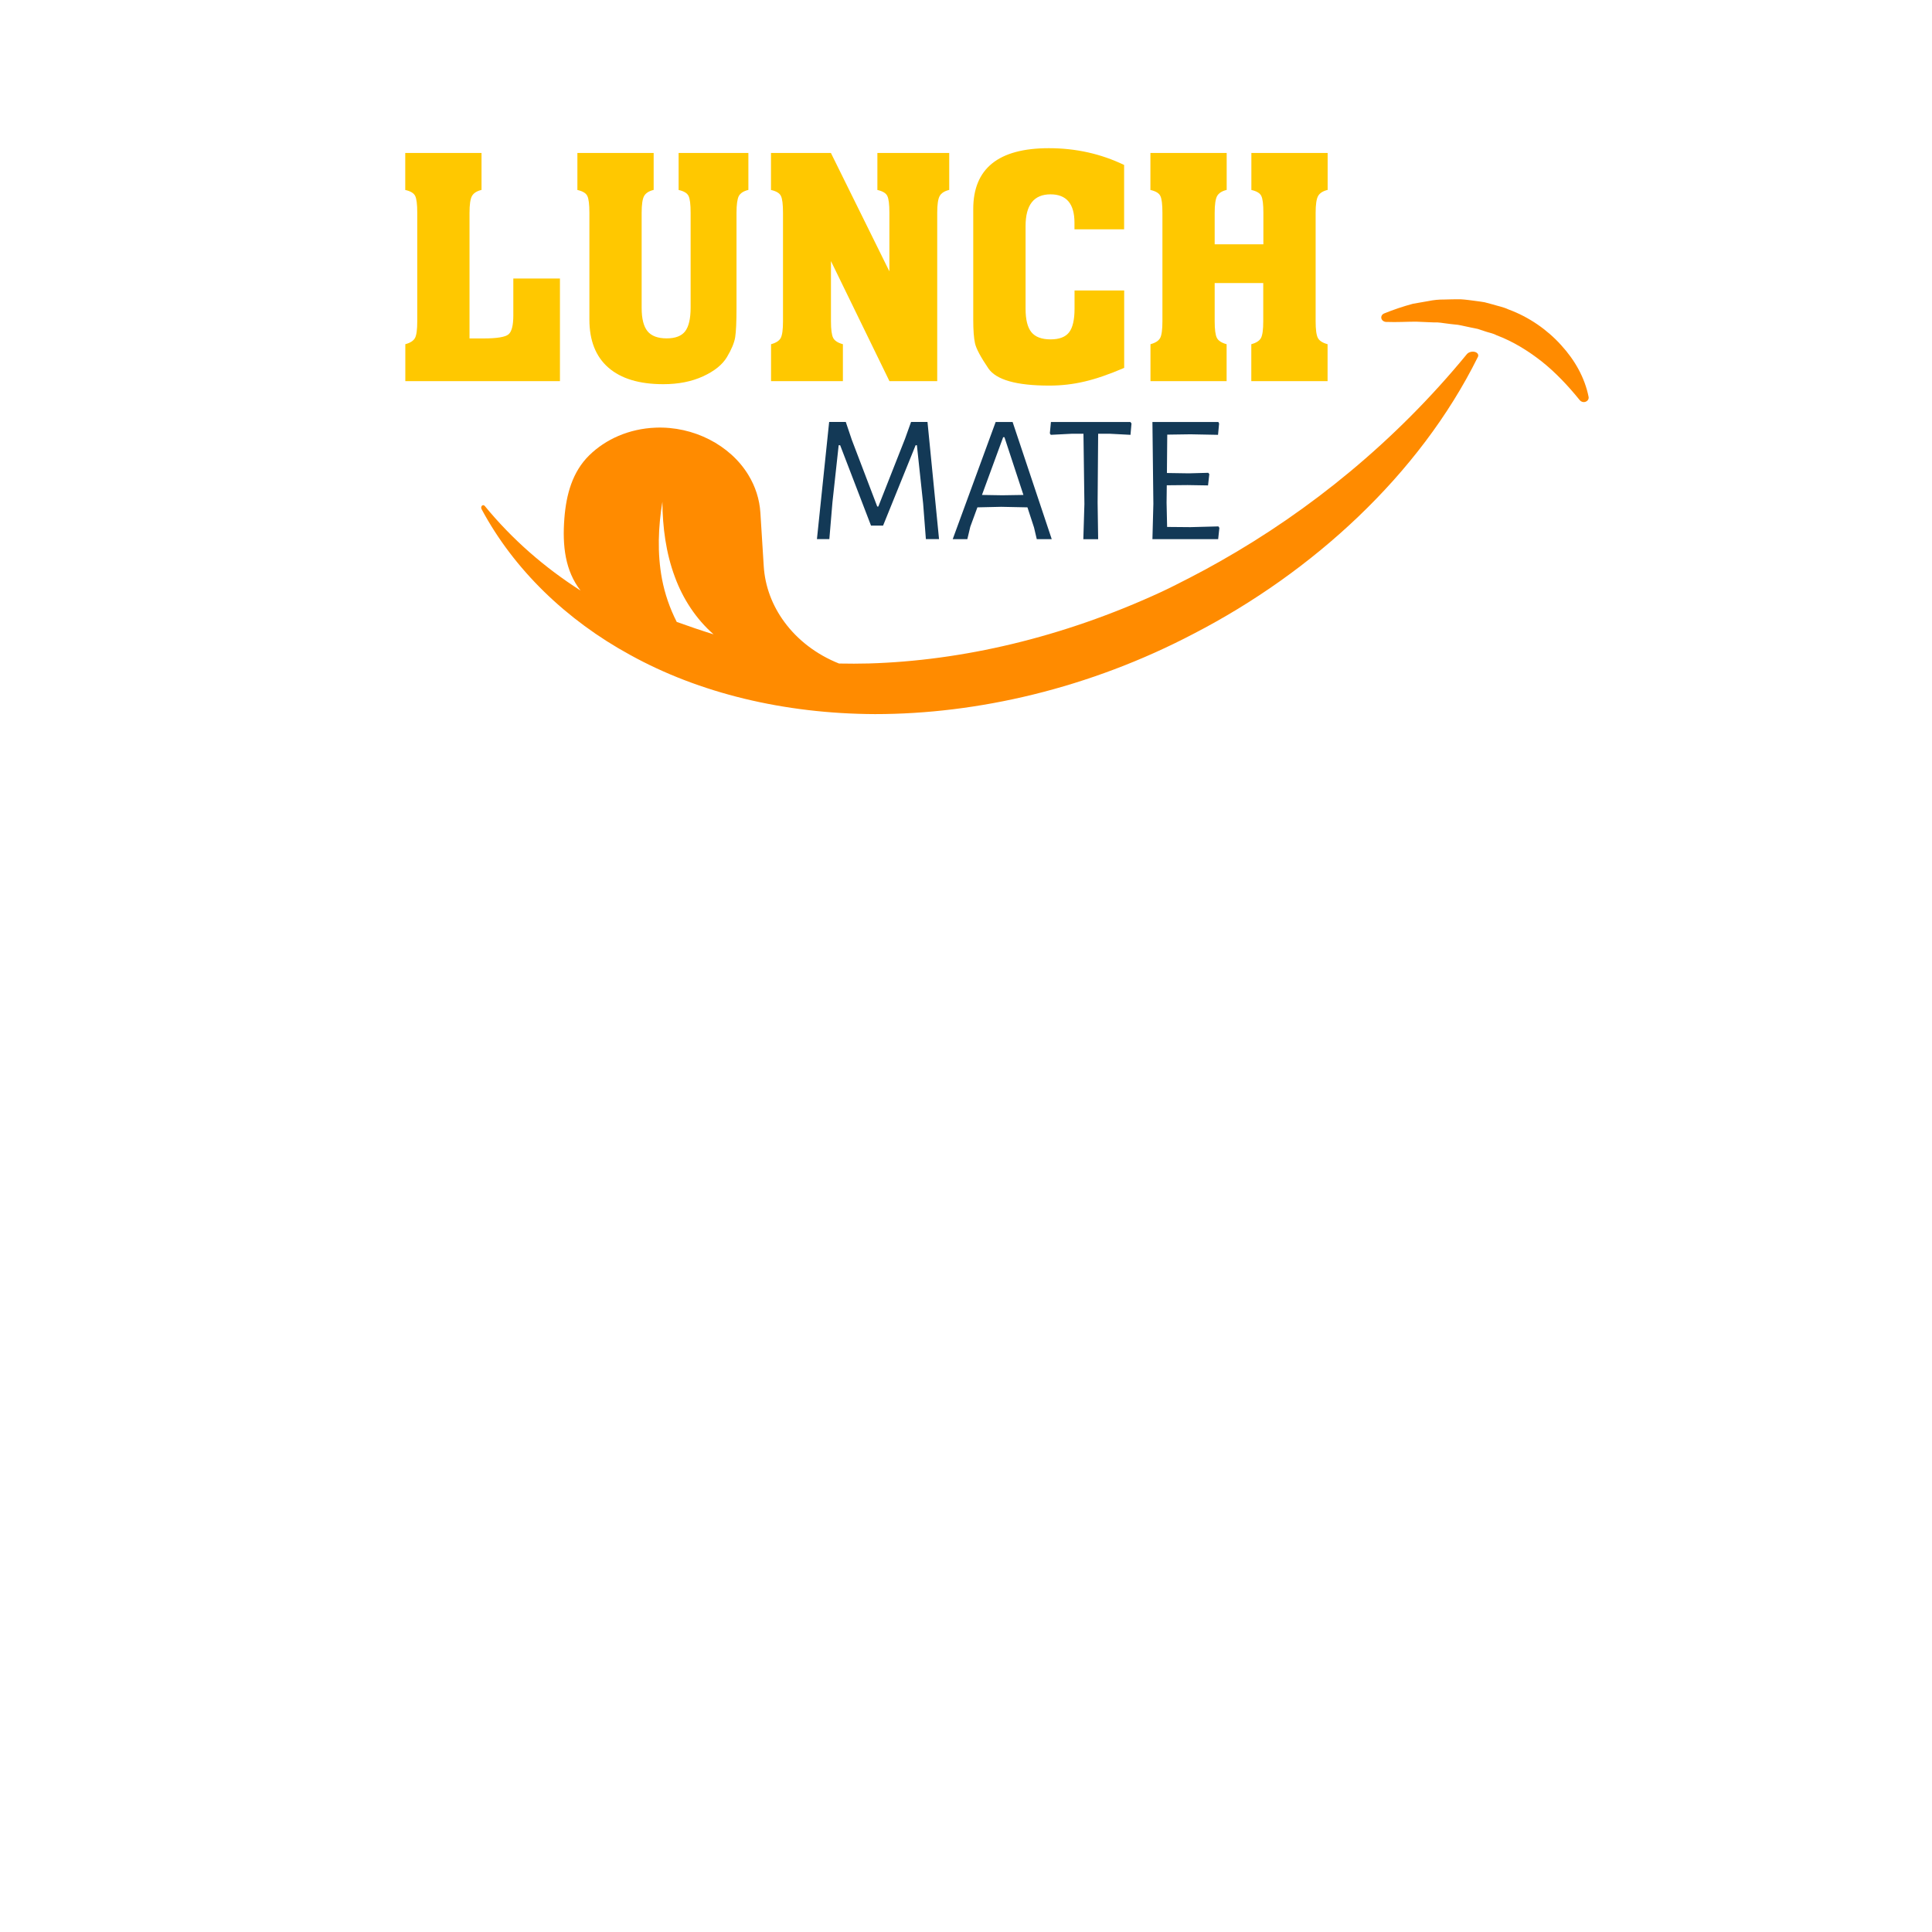
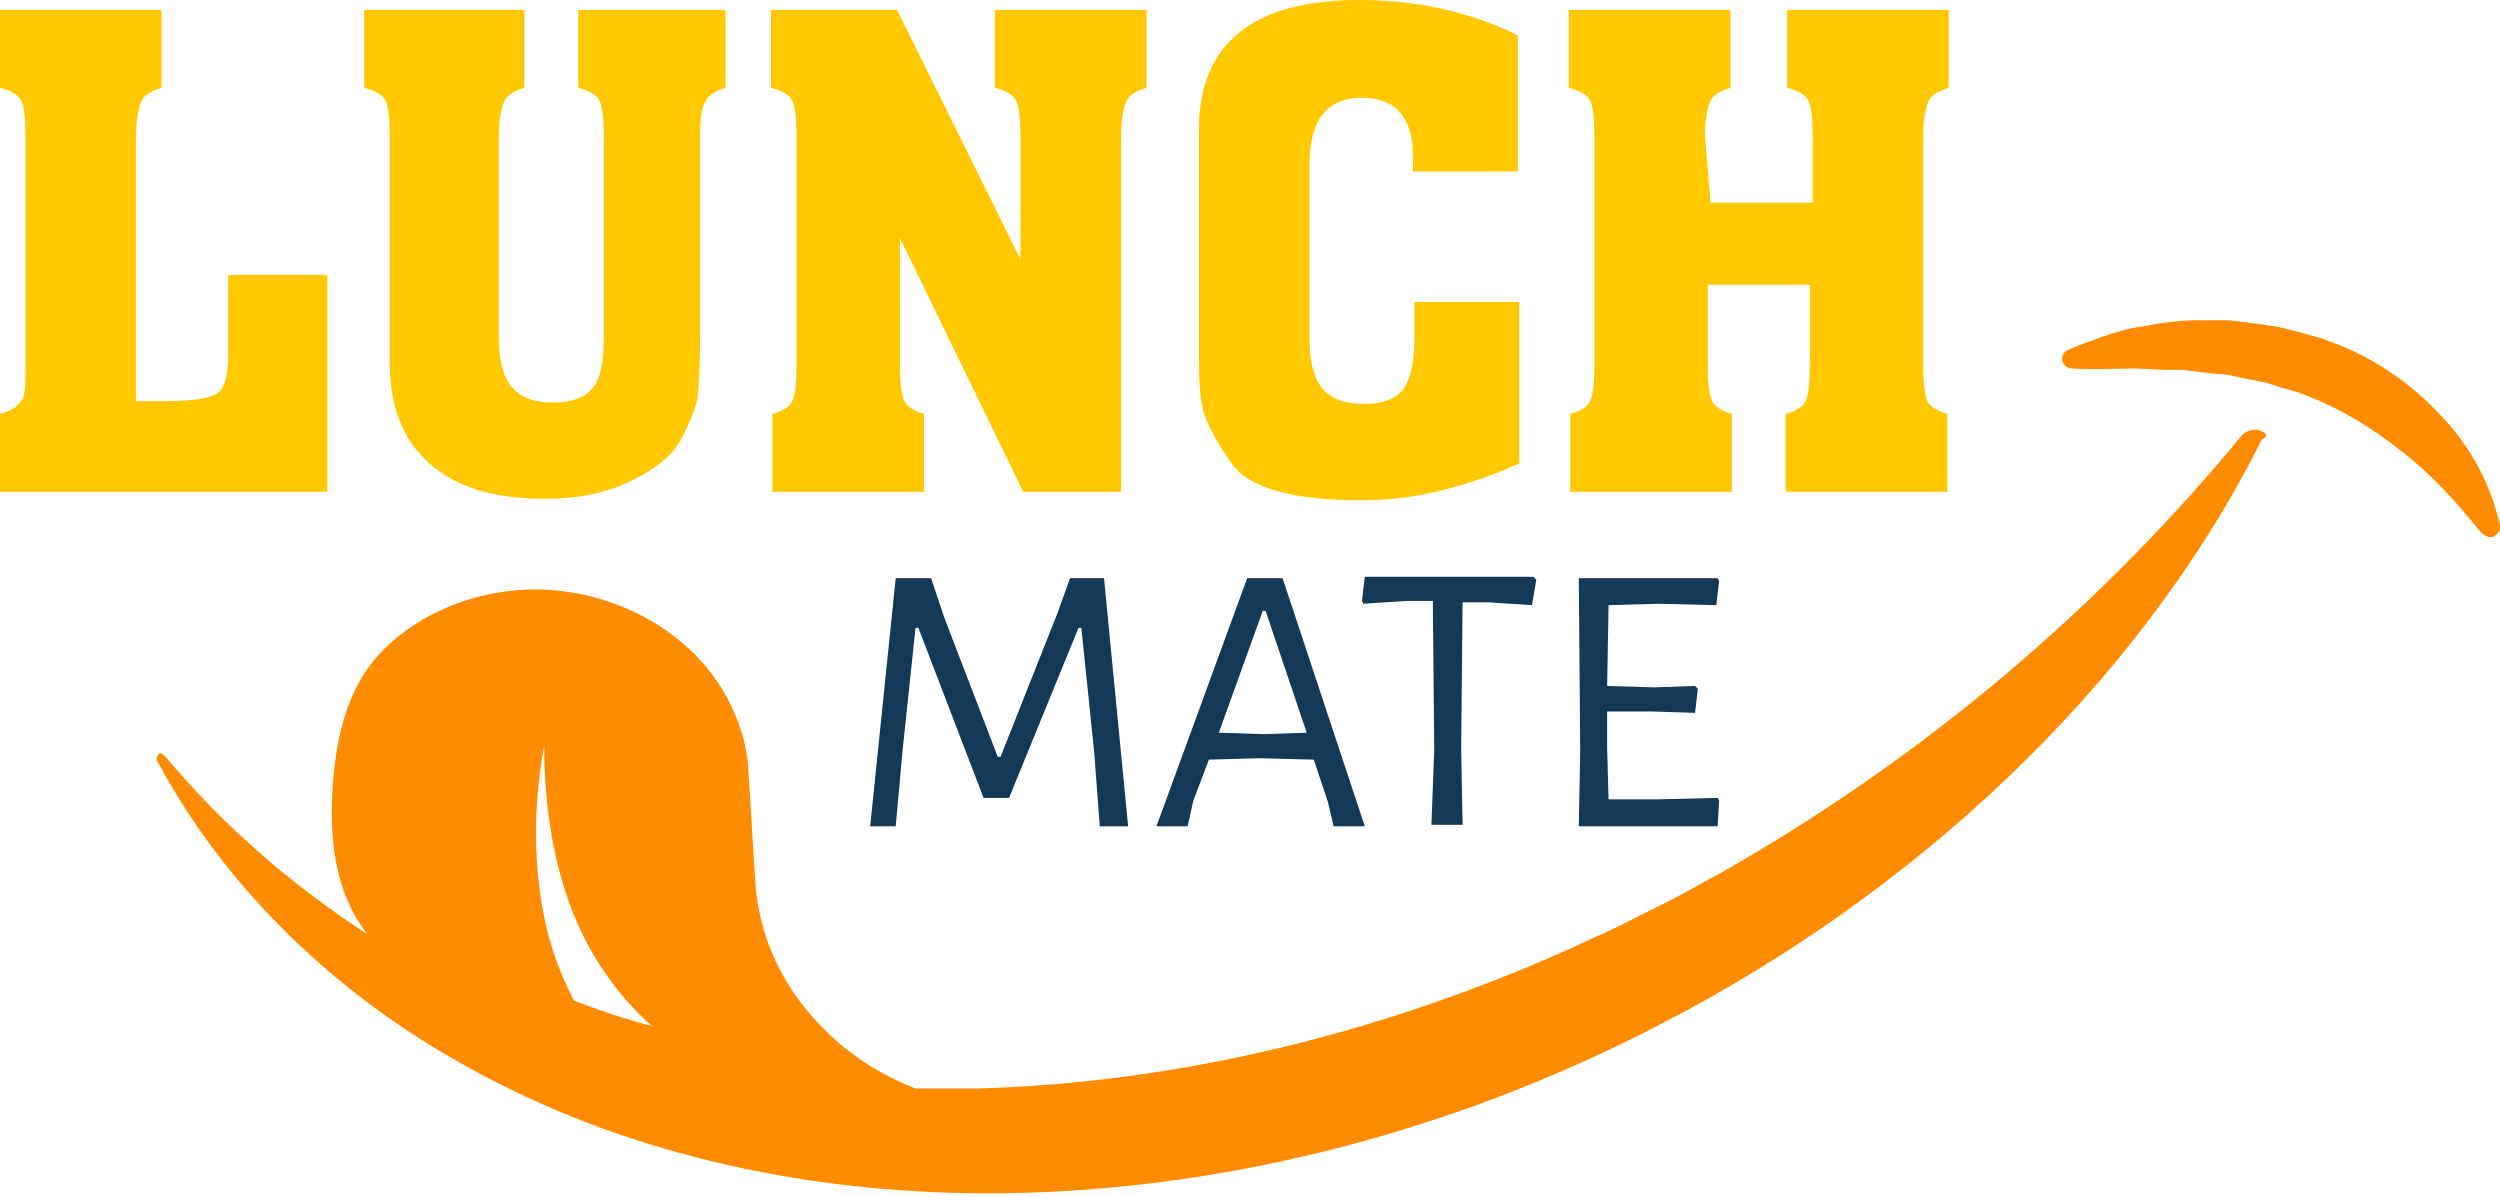
- <svg xmlns="http://www.w3.org/2000/svg" version="1.1" id="Layer_1" x="0px" y="0px" viewBox="0 0 288 288" style="enable-background:new 0 0 288 288;" xml:space="preserve">
+ <svg xmlns="http://www.w3.org/2000/svg" version="1.1" id="Layer_1" x="0px" y="0px" viewBox="0 0 176.4 84.4" style="enable-background:new 0 0 176.4 84.4;" xml:space="preserve">
  <style type="text/css">
	.st0{fill:#FF8B00;}
	.st1{fill:#FFC800;}
	.st2{fill:#133956;}
</style>
  <g>
-     <path class="st0" d="M236.81,59.16c-0.57-2.85-2.03-5.46-4.11-7.73c-2.05-2.27-4.77-4.18-7.85-5.31c-0.74-0.35-1.56-0.5-2.34-0.74   l-1.19-0.32c-0.4-0.08-0.81-0.12-1.21-0.18c-0.81-0.1-1.61-0.23-2.42-0.27c-0.8-0.01-1.61,0.02-2.41,0.04   c-0.8-0.01-1.58,0.07-2.35,0.23l-2.3,0.4c-1.49,0.4-2.93,0.89-4.31,1.45c-0.24,0.1-0.41,0.31-0.42,0.57   c-0.01,0.36,0.31,0.67,0.72,0.69l0.1,0c1.51,0.06,2.95-0.04,4.37-0.04l2.12,0.09c0.35,0.02,0.7,0.03,1.05,0.02   c0.35,0.01,0.69,0.08,1.03,0.12c0.68,0.09,1.36,0.18,2.04,0.24c0.67,0.11,1.32,0.29,1.97,0.41l0.98,0.2l0.94,0.31   c0.61,0.23,1.29,0.32,1.86,0.63c2.45,0.92,4.67,2.29,6.74,3.91c2.05,1.63,3.92,3.61,5.62,5.71l0.06,0.07   c0.16,0.2,0.44,0.31,0.72,0.27C236.62,59.85,236.88,59.52,236.81,59.16z" />
-     <path class="st0" d="M219.93,52.48c-0.44-0.15-1.01-0.01-1.28,0.33c-10.68,13.01-23.41,23.31-36.76,30.86   c-1.48,0.84-2.97,1.65-4.47,2.42c-1.43,0.73-2.85,1.47-4.29,2.14c-14.82,6.85-29.79,10.26-43.58,10.67c-1.51,0.04-3,0.04-4.48,0.01   c-3.36-1.34-6.18-3.51-8.15-6.2c-1.79-2.43-2.88-5.28-3.07-8.3c-0.17-2.66-0.33-5.32-0.5-7.98c-0.13-2.02-0.75-3.91-1.77-5.59   c-2.72-4.51-8.21-7.32-13.86-7.09c-3.95,0.16-7.44,1.72-9.89,4.13c-2.49,2.45-3.42,5.79-3.7,9.39c-0.32,4.13,0.13,7.82,2.41,10.76   c-5.4-3.45-10.22-7.66-14.28-12.61c-0.1-0.12-0.26-0.15-0.39-0.06c-0.14,0.11-0.18,0.34-0.09,0.52   c4.82,9.02,12.68,16.58,22.14,21.74c10.3,5.7,22.95,8.78,36.53,8.83c15.19,0,31.92-3.8,47.58-12.03   c17.59-9.11,33.53-23.58,42.26-41.18C220.46,52.94,220.31,52.62,219.93,52.48z M100.88,92.71c-1.05-2.06-1.78-4.22-2.19-6.36   c-0.74-3.91-0.56-7.8,0.05-11.56c0.03,3.82,0.53,7.63,1.85,11.18c1.2,3.29,3.17,6.3,5.78,8.59   C104.54,93.99,102.71,93.37,100.88,92.71z" />
-   </g>
-   <g>
-     <path class="st1" d="M83.47,41.52v15.3H60.42v-5.51c0.75-0.2,1.23-0.52,1.45-0.94c0.22-0.42,0.33-1.25,0.33-2.47V31.73   c0-1.26-0.1-2.1-0.31-2.52c-0.2-0.42-0.7-0.72-1.48-0.89V22.8h11.37v5.51c-0.71,0.17-1.19,0.48-1.43,0.92   c-0.24,0.44-0.36,1.27-0.36,2.5v18.72h2.09c1.97,0,3.2-0.2,3.7-0.59c0.49-0.39,0.74-1.33,0.74-2.83v-5.51H83.47z" />
-     <path class="st1" d="M109.79,31.73V45.9c0,2.11-0.07,3.57-0.2,4.39c-0.14,0.82-0.54,1.79-1.22,2.93c-0.68,1.14-1.87,2.1-3.57,2.88   c-1.7,0.78-3.67,1.17-5.92,1.17c-3.57,0-6.3-0.82-8.19-2.47c-1.89-1.65-2.83-4.04-2.83-7.17V45.7V31.73c0-1.26-0.1-2.1-0.31-2.52   c-0.2-0.42-0.7-0.72-1.48-0.89V22.8h11.37v5.51c-0.71,0.17-1.19,0.48-1.43,0.92c-0.24,0.44-0.36,1.27-0.36,2.5V45.9   c0,1.6,0.29,2.75,0.87,3.47c0.58,0.71,1.53,1.07,2.86,1.07c1.29,0,2.21-0.35,2.75-1.05c0.54-0.7,0.82-1.88,0.82-3.54V31.73   c0-1.26-0.1-2.1-0.31-2.52c-0.2-0.42-0.7-0.72-1.48-0.89V22.8h10.4v5.51c-0.71,0.17-1.19,0.48-1.43,0.92   C109.91,29.67,109.79,30.5,109.79,31.73z" />
-     <path class="st1" d="M132.59,56.82l-8.72-17.9v8.98c0,1.22,0.11,2.05,0.33,2.47c0.22,0.43,0.71,0.74,1.45,0.94v5.51h-10.71v-5.51   c0.75-0.2,1.23-0.52,1.45-0.94c0.22-0.42,0.33-1.25,0.33-2.47V31.73c0-1.26-0.1-2.1-0.31-2.52c-0.2-0.42-0.7-0.72-1.48-0.89V22.8   h8.93l8.72,17.65v-8.72c0-1.26-0.1-2.1-0.31-2.52c-0.2-0.42-0.7-0.72-1.48-0.89V22.8h10.71v5.51c-0.71,0.17-1.19,0.48-1.43,0.92   c-0.24,0.44-0.36,1.27-0.36,2.5v25.09H132.59z" />
-     <path class="st1" d="M167.58,43.3v11.54c-2.21,0.95-4.17,1.63-5.89,2.03c-1.72,0.41-3.48,0.61-5.28,0.61   c-4.9,0-7.92-0.86-9.08-2.57c-1.16-1.71-1.82-2.96-1.99-3.74c-0.17-0.78-0.26-1.95-0.26-3.51v-16.5c0-6.04,3.76-9.07,11.27-9.07   c4.01,0,7.75,0.83,11.22,2.5v9.59h-7.4V33.2c0-2.82-1.19-4.23-3.57-4.23c-2.48,0-3.72,1.58-3.72,4.73v12.31   c0,1.63,0.29,2.8,0.87,3.51c0.58,0.71,1.53,1.07,2.86,1.07c1.29,0,2.21-0.35,2.75-1.04c0.54-0.69,0.82-1.87,0.82-3.52V43.3H167.58z   " />
-     <path class="st1" d="M181.09,36.42h7.24v-4.69c0-1.26-0.1-2.1-0.31-2.52c-0.2-0.42-0.7-0.72-1.48-0.89V22.8h11.37v5.51   c-0.71,0.17-1.19,0.48-1.43,0.92c-0.24,0.44-0.36,1.27-0.36,2.5v16.17c0,1.22,0.11,2.05,0.33,2.47c0.22,0.43,0.71,0.74,1.45,0.94   v5.51h-11.37v-5.51c0.75-0.2,1.23-0.52,1.45-0.94c0.22-0.42,0.33-1.25,0.33-2.47v-5.71h-7.24v5.71c0,1.22,0.11,2.05,0.33,2.47   c0.22,0.43,0.71,0.74,1.45,0.94v5.51H171.5v-5.51c0.75-0.2,1.23-0.52,1.45-0.94c0.22-0.42,0.33-1.25,0.33-2.47V31.73   c0-1.26-0.1-2.1-0.31-2.52c-0.2-0.42-0.7-0.72-1.48-0.89V22.8h11.37v5.51c-0.71,0.17-1.19,0.48-1.43,0.92   c-0.24,0.44-0.36,1.27-0.36,2.5V36.42z" />
-   </g>
-   <g>
-     <path class="st2" d="M138.02,80.37l-0.41-5.31l-0.93-8.69h-0.19l-4.85,11.98h-1.8l-4.6-11.98h-0.22l-0.93,8.52l-0.46,5.47h-1.85   l1.82-17.46h2.48l0.9,2.67l3.79,9.94h0.16l3.98-10.1l0.9-2.51h2.45l1.72,17.46H138.02z" />
-     <path class="st2" d="M154.55,80.37l-0.41-1.74l-0.98-3l-3.92-0.08l-3.54,0.08l-1.06,2.89l-0.44,1.85h-2.18l6.4-17.46h2.53   l5.83,17.46H154.55z M149.73,65.17h-0.19l-3.16,8.61l3.05,0.05l3.13-0.05L149.73,65.17z" />
-     <path class="st2" d="M168.52,64.82l-3.05-0.16h-1.77l-0.08,10.27l0.08,5.45h-2.21l0.16-5.26l-0.14-10.46h-1.77l-3.1,0.16   l-0.14-0.22l0.16-1.69h11.85l0.16,0.22L168.52,64.82z" />
-     <path class="st2" d="M181.59,80.37h-9.8l0.14-5.26l-0.14-12.2h9.83l0.11,0.22l-0.16,1.69l-4.11-0.08l-3.46,0.05l-0.05,5.72   l3.27,0.05l2.89-0.08l0.16,0.19l-0.19,1.69l-3.05-0.05l-3.1,0.03l-0.03,2.59l0.08,3.62l3.46,0.03l4.19-0.11l0.14,0.22L181.59,80.37   z" />
+     <g>
+       <path class="st0" d="M176.4,37.1c-0.6-2.8-2-5.5-4.1-7.7c-2.1-2.3-4.8-4.2-7.9-5.3c-0.7-0.3-1.6-0.5-2.3-0.7l-1.2-0.3    c-0.4-0.1-0.8-0.1-1.2-0.2c-0.8-0.1-1.6-0.2-2.4-0.3c-0.8,0-1.6,0-2.4,0c-0.8,0-1.6,0.1-2.4,0.2l-2.3,0.4    c-1.5,0.4-2.9,0.9-4.3,1.5c-0.2,0.1-0.4,0.3-0.4,0.6c0,0.4,0.3,0.7,0.7,0.7h0.1c1.5,0.1,2.9,0,4.4,0l2.1,0.1c0.4,0,0.7,0,1.1,0    c0.4,0,0.7,0.1,1,0.1c0.7,0.1,1.4,0.2,2,0.2c0.7,0.1,1.3,0.3,2,0.4l1,0.2l0.9,0.3c0.6,0.2,1.3,0.3,1.9,0.6    c2.4,0.9,4.7,2.3,6.7,3.9c2.1,1.6,3.9,3.6,5.6,5.7l0.1,0.1c0.2,0.2,0.4,0.3,0.7,0.3C176.2,37.8,176.5,37.4,176.4,37.1z" />
+       <path class="st0" d="M159.5,30.4c-0.4-0.2-1,0-1.3,0.3c-10.7,13-23.4,23.3-36.8,30.9c-1.5,0.8-3,1.7-4.5,2.4    c-1.4,0.7-2.9,1.5-4.3,2.1C97.9,73,82.9,76.4,69.1,76.8c-1.5,0-3,0-4.5,0c-3.4-1.3-6.2-3.5-8.2-6.2c-1.8-2.4-2.9-5.3-3.1-8.3    c-0.2-2.7-0.3-5.3-0.5-8c-0.1-2-0.8-3.9-1.8-5.6c-2.7-4.5-8.2-7.3-13.9-7.1c-3.9,0.2-7.4,1.7-9.9,4.1c-2.5,2.4-3.4,5.8-3.7,9.4    c-0.3,4.1,0.1,7.8,2.4,10.8c-5.4-3.5-10.2-7.7-14.3-12.6c-0.1-0.1-0.3-0.2-0.4-0.1c-0.1,0.1-0.2,0.3-0.1,0.5    c4.8,9,12.7,16.6,22.1,21.7c10.3,5.7,22.9,8.8,36.5,8.8c15.2,0,31.9-3.8,47.6-12c17.6-9.1,33.5-23.6,42.3-41.2    C160.1,30.8,159.9,30.5,159.5,30.4z M40.5,70.6c-1.1-2.1-1.8-4.2-2.2-6.4c-0.7-3.9-0.6-7.8,0.1-11.6c0,3.8,0.5,7.6,1.8,11.2    c1.2,3.3,3.2,6.3,5.8,8.6C44.1,71.9,42.3,71.3,40.5,70.6z" />
+     </g>
+     <g>
+       <path class="st1" d="M23.1,19.4v15.3H0v-5.5c0.8-0.2,1.2-0.5,1.5-0.9s0.3-1.2,0.3-2.5V9.6c0-1.3-0.1-2.1-0.3-2.5    C1.3,6.7,0.8,6.4,0,6.2V0.7h11.4v5.5c-0.7,0.2-1.2,0.5-1.4,0.9S9.6,8.4,9.6,9.6v18.7h2.1c2,0,3.2-0.2,3.7-0.6    c0.5-0.4,0.7-1.3,0.7-2.8v-5.5C16.1,19.4,23.1,19.4,23.1,19.4z" />
+       <path class="st1" d="M49.4,9.6v14.2c0,2.1-0.1,3.6-0.2,4.4C49,29,48.6,30,48,31.1s-1.9,2.1-3.6,2.9c-1.7,0.8-3.7,1.2-5.9,1.2    c-3.6,0-6.3-0.8-8.2-2.5s-2.8-4-2.8-7.2v-1.9v-14c0-1.3-0.1-2.1-0.3-2.5c-0.2-0.4-0.7-0.7-1.5-0.9V0.7H37v5.5    c-0.7,0.2-1.2,0.5-1.4,0.9s-0.4,1.3-0.4,2.5v14.2c0,1.6,0.3,2.8,0.9,3.5c0.6,0.7,1.5,1.1,2.9,1.1c1.3,0,2.2-0.3,2.8-1    s0.8-1.9,0.8-3.5V9.6c0-1.3-0.1-2.1-0.3-2.5c-0.2-0.4-0.7-0.7-1.5-0.9V0.7h10.4v5.5c-0.7,0.2-1.2,0.5-1.4,0.9    C49.5,7.6,49.4,8.4,49.4,9.6z" />
+       <path class="st1" d="M72.2,34.7l-8.7-17.9v9c0,1.2,0.1,2,0.3,2.5c0.2,0.4,0.7,0.7,1.4,0.9v5.5H54.5v-5.5c0.8-0.2,1.2-0.5,1.4-0.9    c0.2-0.4,0.3-1.2,0.3-2.5V9.6c0-1.3-0.1-2.1-0.3-2.5c-0.2-0.4-0.7-0.7-1.5-0.9V0.7h8.9l8.7,17.6V9.6c0-1.3-0.1-2.1-0.3-2.5    c-0.2-0.4-0.7-0.7-1.5-0.9V0.7h10.7v5.5c-0.7,0.2-1.2,0.5-1.4,0.9c-0.2,0.4-0.4,1.3-0.4,2.5v25.1H72.2z" />
+       <path class="st1" d="M107.2,21.2v11.5c-2.2,1-4.2,1.6-5.9,2c-1.7,0.4-3.5,0.6-5.3,0.6c-4.9,0-7.9-0.9-9.1-2.6s-1.8-3-2-3.7    c-0.2-0.8-0.3-2-0.3-3.5V9.1c0-6,3.8-9.1,11.3-9.1c4,0,7.8,0.8,11.2,2.5v9.6h-7.4v-1c0-2.8-1.2-4.2-3.6-4.2    c-2.5,0-3.7,1.6-3.7,4.7v12.3c0,1.6,0.3,2.8,0.9,3.5s1.5,1.1,2.9,1.1c1.3,0,2.2-0.3,2.8-1c0.5-0.7,0.8-1.9,0.8-3.5v-2.7H107.2z" />
+       <path class="st1" d="M120.7,14.3h7.2V9.6c0-1.3-0.1-2.1-0.3-2.5c-0.2-0.4-0.7-0.7-1.5-0.9V0.7h11.4v5.5c-0.7,0.2-1.2,0.5-1.4,0.9    c-0.2,0.4-0.4,1.3-0.4,2.5v16.2c0,1.2,0.1,2,0.3,2.5c0.2,0.4,0.7,0.7,1.4,0.9v5.5h-11.4v-5.5c0.8-0.2,1.2-0.5,1.4-0.9    s0.3-1.2,0.3-2.5v-5.7h-7.2v5.7c0,1.2,0.1,2,0.3,2.5c0.2,0.4,0.7,0.7,1.4,0.9v5.5h-11.4v-5.5c0.8-0.2,1.2-0.5,1.4-0.9    s0.3-1.2,0.3-2.5V9.6c0-1.3-0.1-2.1-0.3-2.5c-0.2-0.4-0.7-0.7-1.5-0.9V0.7h11.4v5.5c-0.7,0.2-1.2,0.5-1.4,0.9    c-0.2,0.4-0.4,1.3-0.4,2.5L120.7,14.3L120.7,14.3z" />
+     </g>
+     <g>
+       <path class="st2" d="M77.6,58.3L77.2,53l-0.9-8.7h-0.2l-4.9,12h-1.8l-4.6-12h-0.2l-0.9,8.5l-0.5,5.5h-1.8l1.8-17.5h2.5l0.9,2.7    l3.8,9.9h0.2l4-10.1l0.9-2.5h2.4l1.7,17.5L77.6,58.3L77.6,58.3z" />
+       <path class="st2" d="M94.1,58.3l-0.4-1.7l-1-3l-3.9-0.1l-3.5,0.1l-1.1,2.9l-0.4,1.8h-2.2L88,40.8h2.5l5.8,17.5H94.1z M89.3,43.1    h-0.2L86,51.7l3.1,0.1l3.1-0.1L89.3,43.1z" />
+       <path class="st2" d="M108.1,42.7l-3.1-0.2h-1.8l-0.1,10.3l0.1,5.4h-2.2l0.2-5.3l-0.1-10.5h-1.8l-3.1,0.2l-0.1-0.2l0.2-1.7h11.9    l0.2,0.2L108.1,42.7z" />
+       <path class="st2" d="M121.2,58.3h-9.8l0.1-5.3l-0.1-12.2h9.8l0.1,0.2l-0.2,1.7l-4.1-0.1l-3.5,0.1l-0.1,5.7l3.3,0.1l2.9-0.1    l0.2,0.2l-0.2,1.7l-3.1-0.1l-3.1,0l0,2.6l0.1,3.6l3.5,0l4.2-0.1l0.1,0.2L121.2,58.3z" />
+     </g>
  </g>
</svg>
